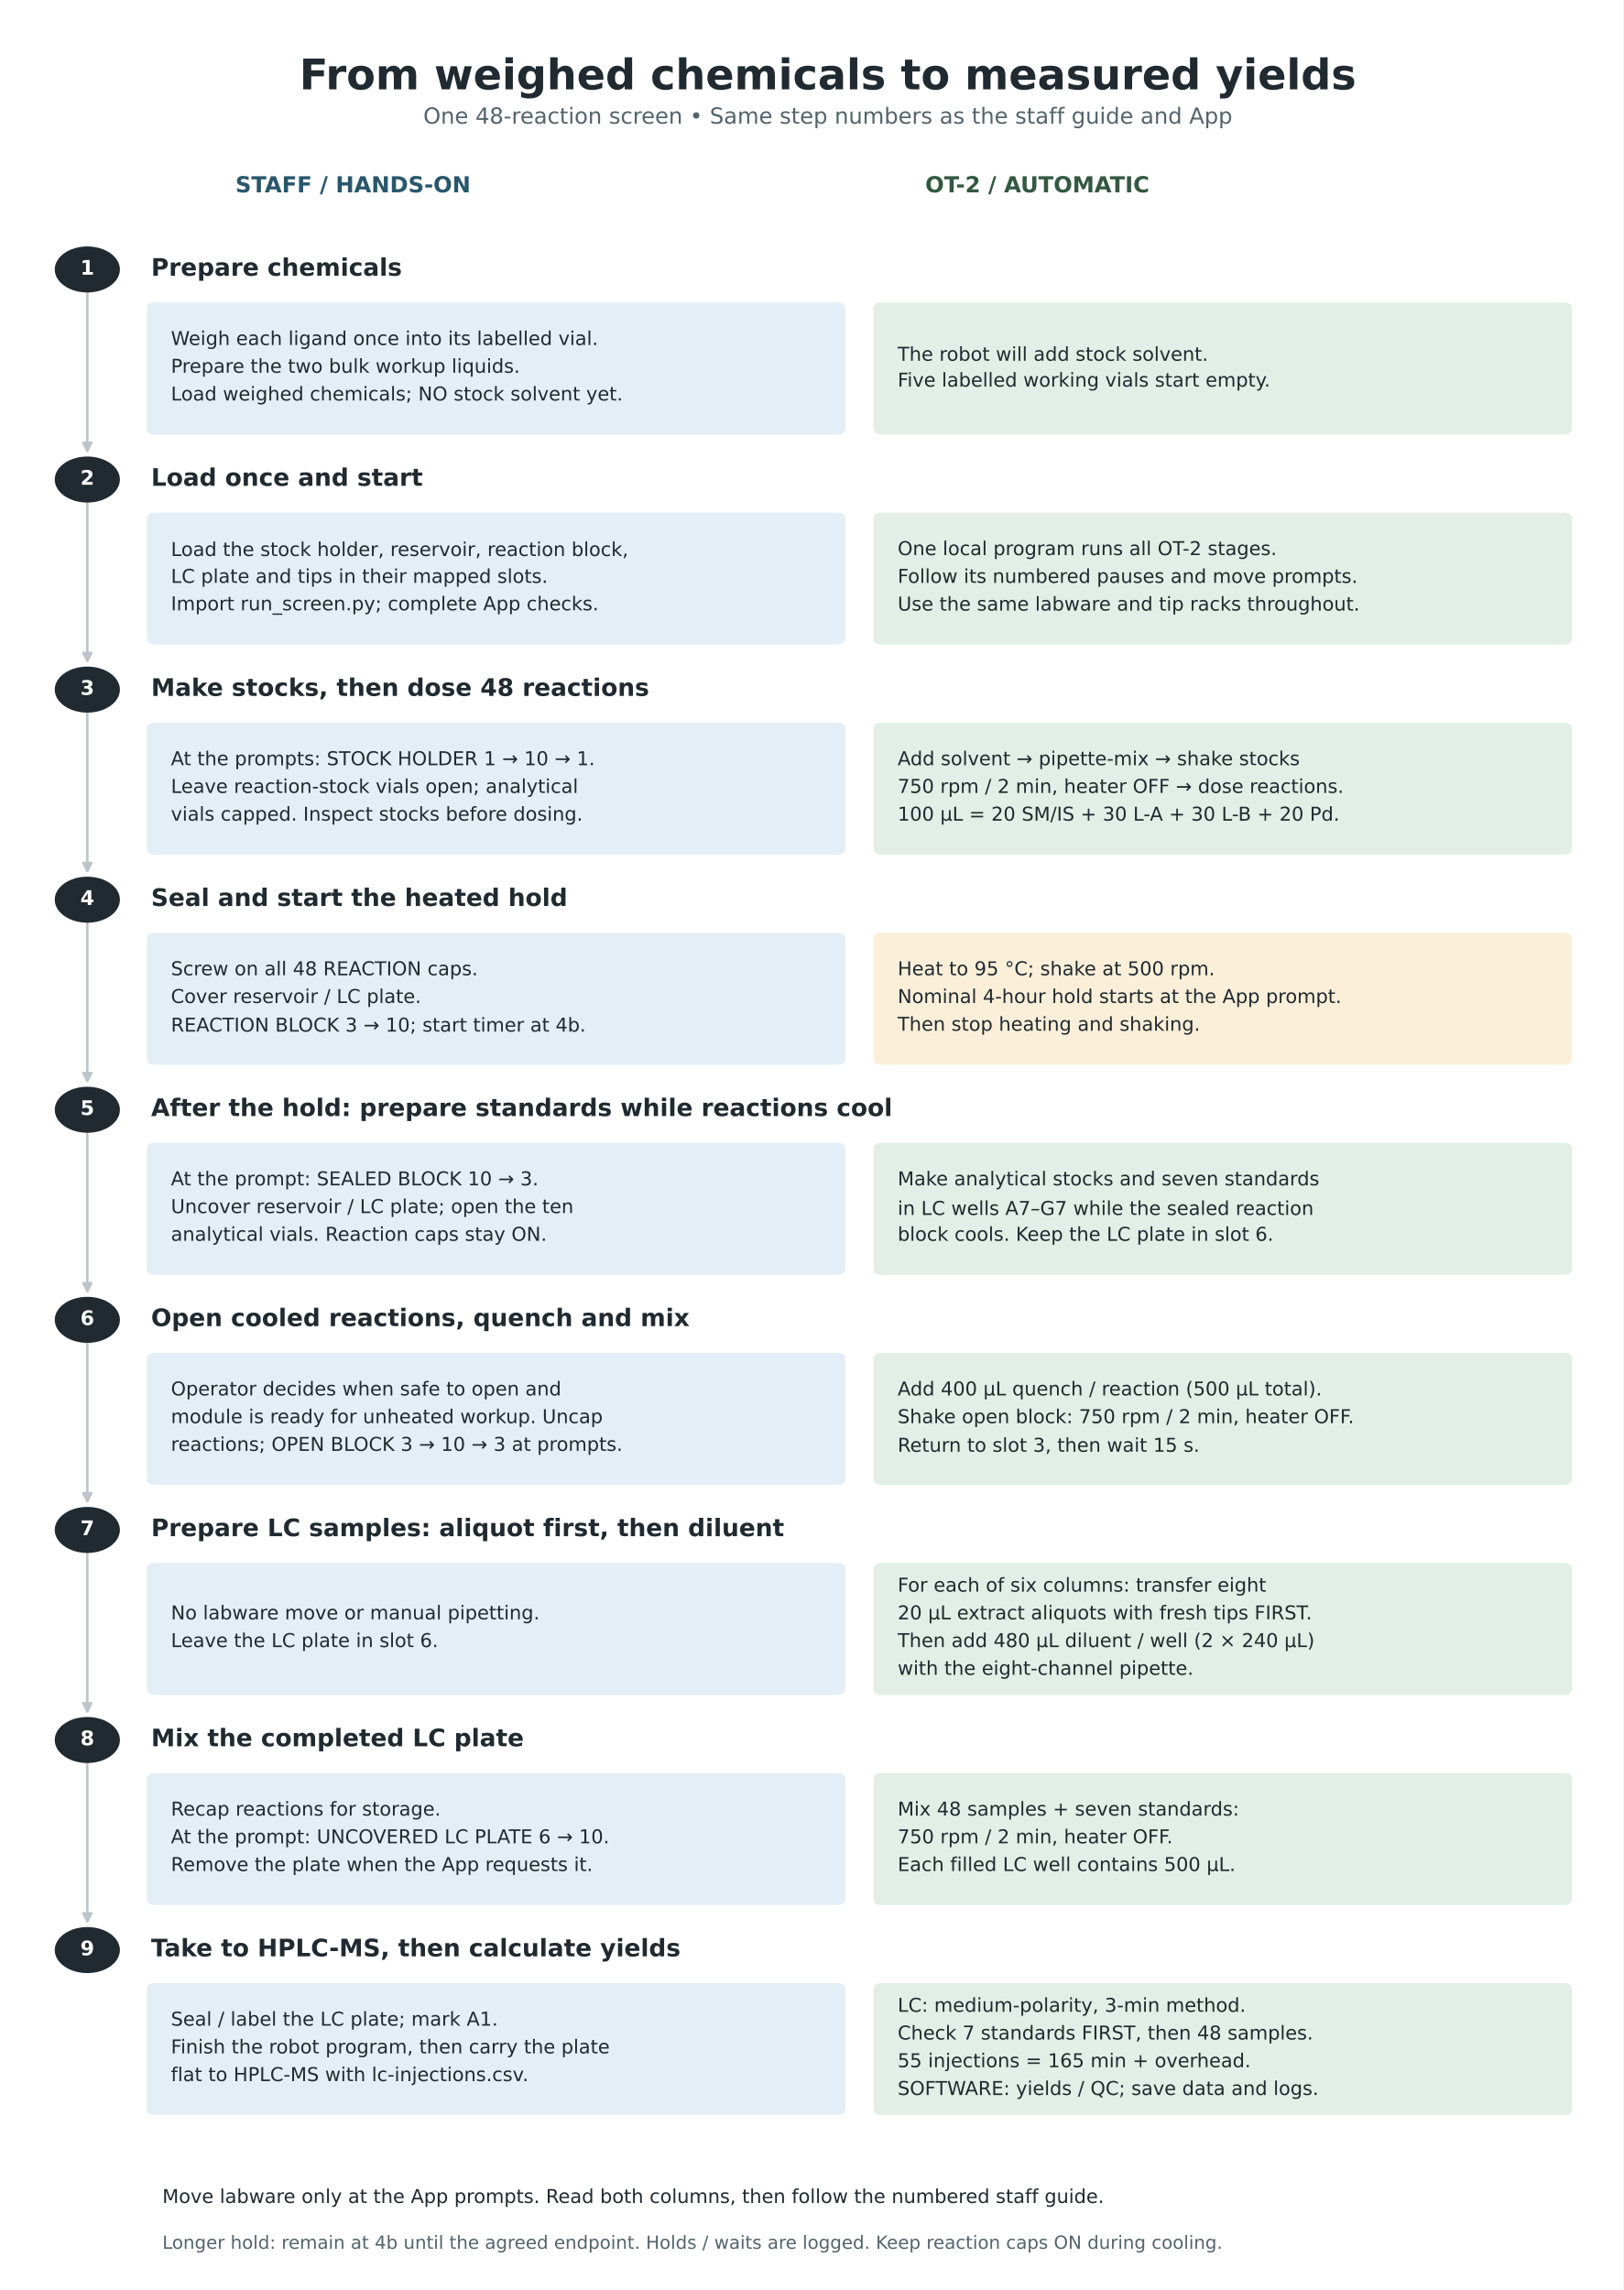
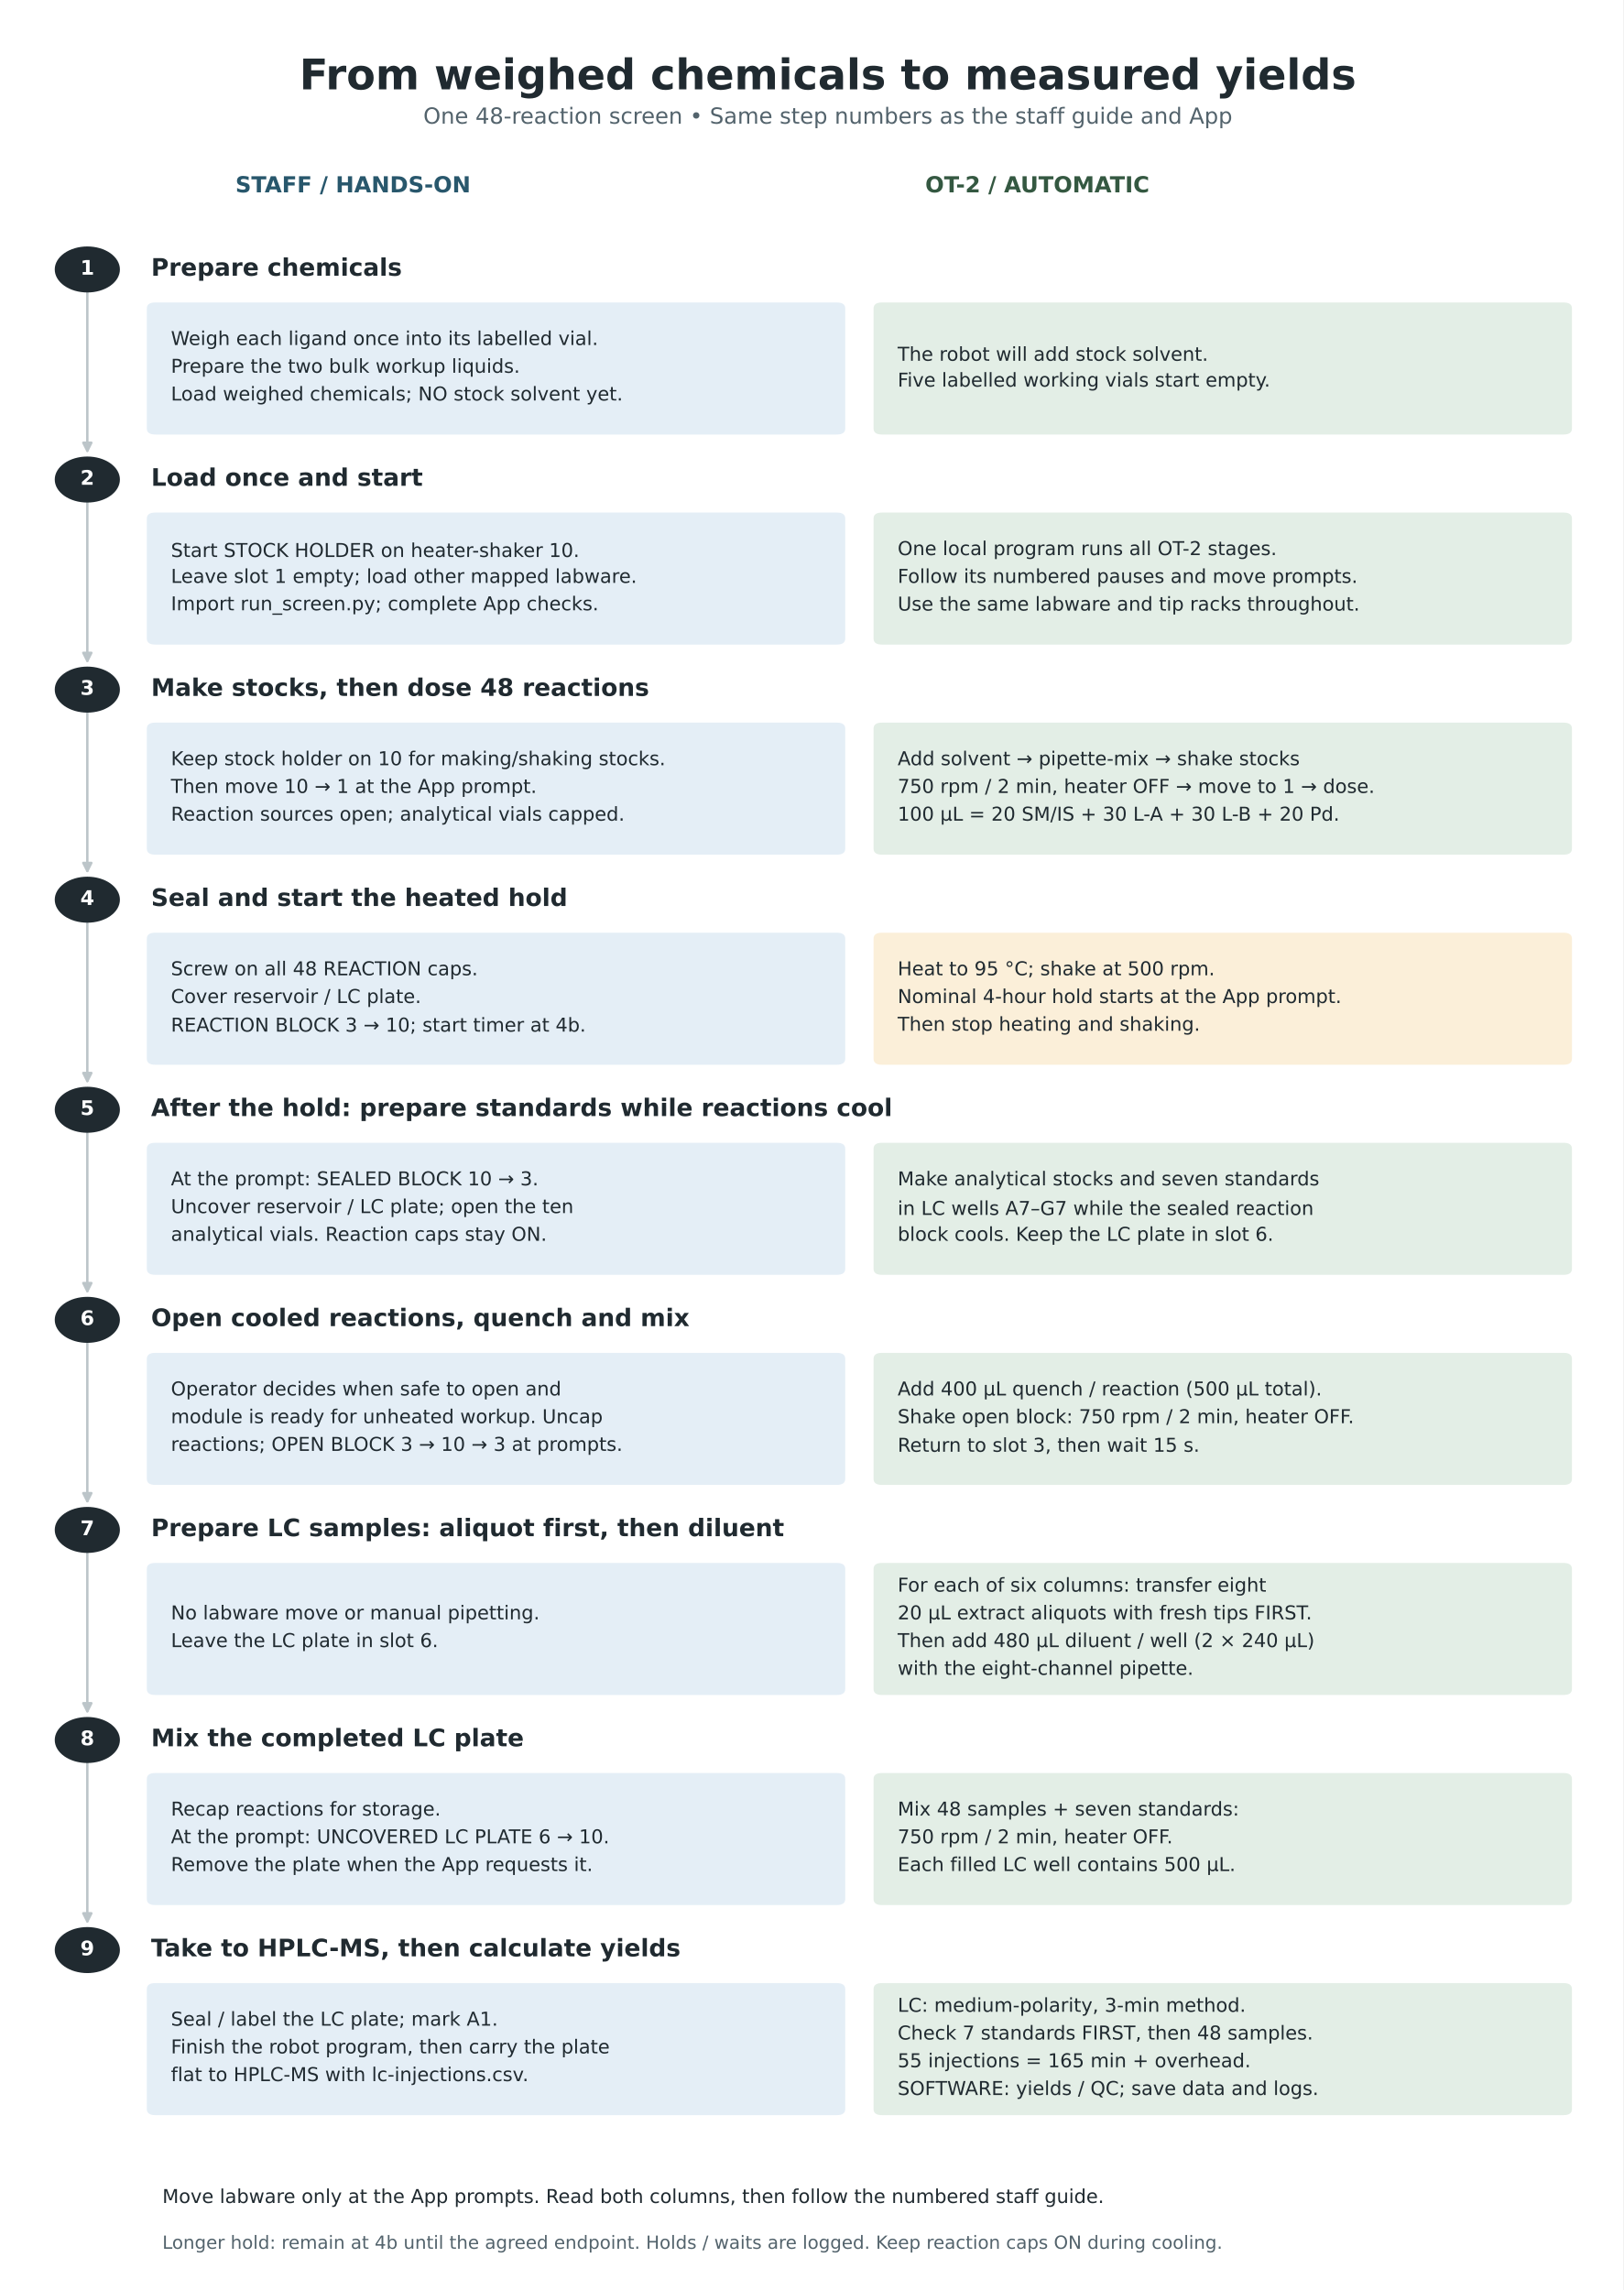
<svg xmlns="http://www.w3.org/2000/svg" width="806.4pt" height="1137.6pt" viewBox="0 0 806.4 1137.6" version="1.1">
  <defs>
    <style type="text/css">*{stroke-linejoin: round; stroke-linecap: butt}</style>
  </defs>
  <g id="figure_1">
    <g id="patch_1">
      <path d="M 0 1137.6 L 806.4 1137.6 L 806.4 0 L 0 0 z " style="fill: #ffffff" />
    </g>
    <g id="axes_1">
      <g id="patch_2">
        <path d="M 43.384 143.812 Q 43.384 184.549 43.384 223.945 " style="fill: none; stroke: #bcc5c9; stroke-width: 1.2; stroke-linecap: round" />
        <path d="M 45.384 219.945 L 43.384 223.945 L 41.384 219.945 z " style="fill: #bcc5c9; stroke: #bcc5c9; stroke-width: 1.2; stroke-linecap: round" />
      </g>
      <g id="patch_3">
        <path d="M 43.384 248.171 Q 43.384 288.909 43.384 328.305 " style="fill: none; stroke: #bcc5c9; stroke-width: 1.2; stroke-linecap: round" />
        <path d="M 45.384 324.305 L 43.384 328.305 L 41.384 324.305 z " style="fill: #bcc5c9; stroke: #bcc5c9; stroke-width: 1.2; stroke-linecap: round" />
      </g>
      <g id="patch_4">
        <path d="M 43.384 352.531 Q 43.384 393.269 43.384 432.665 " style="fill: none; stroke: #bcc5c9; stroke-width: 1.2; stroke-linecap: round" />
        <path d="M 45.384 428.665 L 43.384 432.665 L 41.384 428.665 z " style="fill: #bcc5c9; stroke: #bcc5c9; stroke-width: 1.2; stroke-linecap: round" />
      </g>
      <g id="patch_5">
        <path d="M 43.384 456.891 Q 43.384 497.629 43.384 537.025 " style="fill: none; stroke: #bcc5c9; stroke-width: 1.2; stroke-linecap: round" />
        <path d="M 45.384 533.025 L 43.384 537.025 L 41.384 533.025 z " style="fill: #bcc5c9; stroke: #bcc5c9; stroke-width: 1.2; stroke-linecap: round" />
      </g>
      <g id="patch_6">
        <path d="M 43.384 561.251 Q 43.384 601.988 43.384 641.384 " style="fill: none; stroke: #bcc5c9; stroke-width: 1.2; stroke-linecap: round" />
        <path d="M 45.384 637.384 L 43.384 641.384 L 41.384 637.384 z " style="fill: #bcc5c9; stroke: #bcc5c9; stroke-width: 1.2; stroke-linecap: round" />
      </g>
      <g id="patch_7">
        <path d="M 43.384 665.611 Q 43.384 706.348 43.384 745.744 " style="fill: none; stroke: #bcc5c9; stroke-width: 1.2; stroke-linecap: round" />
        <path d="M 45.384 741.744 L 43.384 745.744 L 41.384 741.744 z " style="fill: #bcc5c9; stroke: #bcc5c9; stroke-width: 1.2; stroke-linecap: round" />
      </g>
      <g id="patch_8">
        <path d="M 43.384 769.971 Q 43.384 810.708 43.384 850.104 " style="fill: none; stroke: #bcc5c9; stroke-width: 1.2; stroke-linecap: round" />
        <path d="M 45.384 846.104 L 43.384 850.104 L 41.384 846.104 z " style="fill: #bcc5c9; stroke: #bcc5c9; stroke-width: 1.2; stroke-linecap: round" />
      </g>
      <g id="patch_9">
        <path d="M 43.384 874.33 Q 43.384 915.068 43.384 954.464 " style="fill: none; stroke: #bcc5c9; stroke-width: 1.2; stroke-linecap: round" />
        <path d="M 45.384 950.464 L 43.384 954.464 L 41.384 950.464 z " style="fill: #bcc5c9; stroke: #bcc5c9; stroke-width: 1.2; stroke-linecap: round" />
      </g>
      <g id="patch_10">
        <path d="M 43.384 145.289 C 47.677 145.289 51.795 144.085 54.83 141.942 C 57.865 139.798 59.571 136.891 59.571 133.86 C 59.571 130.828 57.865 127.921 54.83 125.777 C 51.795 123.634 47.677 122.43 43.384 122.43 C 39.092 122.43 34.974 123.634 31.939 125.777 C 28.903 127.921 27.198 130.828 27.198 133.86 C 27.198 136.891 28.903 139.798 31.939 141.942 C 34.974 144.085 39.092 145.289 43.384 145.289 z " clip-path="url(#p7d0df95e3d)" style="fill: #202a30" />
      </g>
      <g id="patch_11">
        <path d="M 77.165 215.857 L 415.677 215.857 Q 419.9 215.857 419.9 212.875 L 419.9 153.241 Q 419.9 150.259 415.677 150.259 L 77.165 150.259 Q 72.943 150.259 72.943 153.241 L 72.943 212.875 Q 72.943 215.857 77.165 215.857 z " clip-path="url(#p7d0df95e3d)" style="fill: #e4eef6" />
      </g>
      <g id="patch_12">
        <path d="M 438.198 215.857 L 776.71 215.857 Q 780.932 215.857 780.932 212.875 L 780.932 153.241 Q 780.932 150.259 776.71 150.259 L 438.198 150.259 Q 433.975 150.259 433.975 153.241 L 433.975 212.875 Q 433.975 215.857 438.198 215.857 z " clip-path="url(#p7d0df95e3d)" style="fill: #e3eee6" />
      </g>
      <g id="patch_13">
        <path d="M 43.384 249.649 C 47.677 249.649 51.795 248.445 54.83 246.302 C 57.865 244.158 59.571 241.251 59.571 238.219 C 59.571 235.188 57.865 232.281 54.83 230.137 C 51.795 227.994 47.677 226.79 43.384 226.79 C 39.092 226.79 34.974 227.994 31.939 230.137 C 28.903 232.281 27.198 235.188 27.198 238.219 C 27.198 241.251 28.903 244.158 31.939 246.302 C 34.974 248.445 39.092 249.649 43.384 249.649 z " clip-path="url(#p7d0df95e3d)" style="fill: #202a30" />
      </g>
      <g id="patch_14">
        <path d="M 77.165 320.216 L 415.677 320.216 Q 419.9 320.216 419.9 317.235 L 419.9 257.601 Q 419.9 254.619 415.677 254.619 L 77.165 254.619 Q 72.943 254.619 72.943 257.601 L 72.943 317.235 Q 72.943 320.216 77.165 320.216 z " clip-path="url(#p7d0df95e3d)" style="fill: #e4eef6" />
      </g>
      <g id="patch_15">
        <path d="M 438.198 320.216 L 776.71 320.216 Q 780.932 320.216 780.932 317.235 L 780.932 257.601 Q 780.932 254.619 776.71 254.619 L 438.198 254.619 Q 433.975 254.619 433.975 257.601 L 433.975 317.235 Q 433.975 320.216 438.198 320.216 z " clip-path="url(#p7d0df95e3d)" style="fill: #e3eee6" />
      </g>
      <g id="patch_16">
        <path d="M 43.384 354.009 C 47.677 354.009 51.795 352.805 54.83 350.661 C 57.865 348.518 59.571 345.611 59.571 342.579 C 59.571 339.548 57.865 336.641 54.83 334.497 C 51.795 332.354 47.677 331.149 43.384 331.149 C 39.092 331.149 34.974 332.354 31.939 334.497 C 28.903 336.641 27.198 339.548 27.198 342.579 C 27.198 345.611 28.903 348.518 31.939 350.661 C 34.974 352.805 39.092 354.009 43.384 354.009 z " clip-path="url(#p7d0df95e3d)" style="fill: #202a30" />
      </g>
      <g id="patch_17">
        <path d="M 77.165 424.576 L 415.677 424.576 Q 419.9 424.576 419.9 421.595 L 419.9 361.96 Q 419.9 358.979 415.677 358.979 L 77.165 358.979 Q 72.943 358.979 72.943 361.96 L 72.943 421.595 Q 72.943 424.576 77.165 424.576 z " clip-path="url(#p7d0df95e3d)" style="fill: #e4eef6" />
      </g>
      <g id="patch_18">
        <path d="M 438.198 424.576 L 776.71 424.576 Q 780.932 424.576 780.932 421.595 L 780.932 361.96 Q 780.932 358.979 776.71 358.979 L 438.198 358.979 Q 433.975 358.979 433.975 361.96 L 433.975 421.595 Q 433.975 424.576 438.198 424.576 z " clip-path="url(#p7d0df95e3d)" style="fill: #e3eee6" />
      </g>
      <g id="patch_19">
        <path d="M 43.384 458.369 C 47.677 458.369 51.795 457.165 54.83 455.021 C 57.865 452.878 59.571 449.97 59.571 446.939 C 59.571 443.908 57.865 441 54.83 438.857 C 51.795 436.714 47.677 435.509 43.384 435.509 C 39.092 435.509 34.974 436.714 31.939 438.857 C 28.903 441 27.198 443.908 27.198 446.939 C 27.198 449.97 28.903 452.878 31.939 455.021 C 34.974 457.165 39.092 458.369 43.384 458.369 z " clip-path="url(#p7d0df95e3d)" style="fill: #202a30" />
      </g>
      <g id="patch_20">
        <path d="M 77.165 528.936 L 415.677 528.936 Q 419.9 528.936 419.9 525.954 L 419.9 466.32 Q 419.9 463.338 415.677 463.338 L 77.165 463.338 Q 72.943 463.338 72.943 466.32 L 72.943 525.954 Q 72.943 528.936 77.165 528.936 z " clip-path="url(#p7d0df95e3d)" style="fill: #e4eef6" />
      </g>
      <g id="patch_21">
        <path d="M 438.198 528.936 L 776.71 528.936 Q 780.932 528.936 780.932 525.954 L 780.932 466.32 Q 780.932 463.338 776.71 463.338 L 438.198 463.338 Q 433.975 463.338 433.975 466.32 L 433.975 525.954 Q 433.975 528.936 438.198 528.936 z " clip-path="url(#p7d0df95e3d)" style="fill: #fbefd9" />
      </g>
      <g id="patch_22">
        <path d="M 43.384 562.729 C 47.677 562.729 51.795 561.524 54.83 559.381 C 57.865 557.238 59.571 554.33 59.571 551.299 C 59.571 548.268 57.865 545.36 54.83 543.217 C 51.795 541.073 47.677 539.869 43.384 539.869 C 39.092 539.869 34.974 541.073 31.939 543.217 C 28.903 545.36 27.198 548.268 27.198 551.299 C 27.198 554.33 28.903 557.238 31.939 559.381 C 34.974 561.524 39.092 562.729 43.384 562.729 z " clip-path="url(#p7d0df95e3d)" style="fill: #202a30" />
      </g>
      <g id="patch_23">
        <path d="M 77.165 633.296 L 415.677 633.296 Q 419.9 633.296 419.9 630.314 L 419.9 570.68 Q 419.9 567.698 415.677 567.698 L 77.165 567.698 Q 72.943 567.698 72.943 570.68 L 72.943 630.314 Q 72.943 633.296 77.165 633.296 z " clip-path="url(#p7d0df95e3d)" style="fill: #e4eef6" />
      </g>
      <g id="patch_24">
        <path d="M 438.198 633.296 L 776.71 633.296 Q 780.932 633.296 780.932 630.314 L 780.932 570.68 Q 780.932 567.698 776.71 567.698 L 438.198 567.698 Q 433.975 567.698 433.975 570.68 L 433.975 630.314 Q 433.975 633.296 438.198 633.296 z " clip-path="url(#p7d0df95e3d)" style="fill: #e3eee6" />
      </g>
      <g id="patch_25">
        <path d="M 43.384 667.089 C 47.677 667.089 51.795 665.884 54.83 663.741 C 57.865 661.597 59.571 658.69 59.571 655.659 C 59.571 652.628 57.865 649.72 54.83 647.577 C 51.795 645.433 47.677 644.229 43.384 644.229 C 39.092 644.229 34.974 645.433 31.939 647.577 C 28.903 649.72 27.198 652.628 27.198 655.659 C 27.198 658.69 28.903 661.597 31.939 663.741 C 34.974 665.884 39.092 667.089 43.384 667.089 z " clip-path="url(#p7d0df95e3d)" style="fill: #202a30" />
      </g>
      <g id="patch_26">
        <path d="M 77.165 737.656 L 415.677 737.656 Q 419.9 737.656 419.9 734.674 L 419.9 675.04 Q 419.9 672.058 415.677 672.058 L 77.165 672.058 Q 72.943 672.058 72.943 675.04 L 72.943 734.674 Q 72.943 737.656 77.165 737.656 z " clip-path="url(#p7d0df95e3d)" style="fill: #e4eef6" />
      </g>
      <g id="patch_27">
        <path d="M 438.198 737.656 L 776.71 737.656 Q 780.932 737.656 780.932 734.674 L 780.932 675.04 Q 780.932 672.058 776.71 672.058 L 438.198 672.058 Q 433.975 672.058 433.975 675.04 L 433.975 734.674 Q 433.975 737.656 438.198 737.656 z " clip-path="url(#p7d0df95e3d)" style="fill: #e3eee6" />
      </g>
      <g id="patch_28">
        <path d="M 43.384 771.448 C 47.677 771.448 51.795 770.244 54.83 768.101 C 57.865 765.957 59.571 763.05 59.571 760.019 C 59.571 756.987 57.865 754.08 54.83 751.936 C 51.795 749.793 47.677 748.589 43.384 748.589 C 39.092 748.589 34.974 749.793 31.939 751.936 C 28.903 754.08 27.198 756.987 27.198 760.019 C 27.198 763.05 28.903 765.957 31.939 768.101 C 34.974 770.244 39.092 771.448 43.384 771.448 z " clip-path="url(#p7d0df95e3d)" style="fill: #202a30" />
      </g>
      <g id="patch_29">
        <path d="M 77.165 842.016 L 415.677 842.016 Q 419.9 842.016 419.9 839.034 L 419.9 779.4 Q 419.9 776.418 415.677 776.418 L 77.165 776.418 Q 72.943 776.418 72.943 779.4 L 72.943 839.034 Q 72.943 842.016 77.165 842.016 z " clip-path="url(#p7d0df95e3d)" style="fill: #e4eef6" />
      </g>
      <g id="patch_30">
        <path d="M 438.198 842.016 L 776.71 842.016 Q 780.932 842.016 780.932 839.034 L 780.932 779.4 Q 780.932 776.418 776.71 776.418 L 438.198 776.418 Q 433.975 776.418 433.975 779.4 L 433.975 839.034 Q 433.975 842.016 438.198 842.016 z " clip-path="url(#p7d0df95e3d)" style="fill: #e3eee6" />
      </g>
      <g id="patch_31">
        <path d="M 43.384 875.808 C 47.677 875.808 51.795 874.604 54.83 872.461 C 57.865 870.317 59.571 867.41 59.571 864.378 C 59.571 861.347 57.865 858.44 54.83 856.296 C 51.795 854.153 47.677 852.949 43.384 852.949 C 39.092 852.949 34.974 854.153 31.939 856.296 C 28.903 858.44 27.198 861.347 27.198 864.378 C 27.198 867.41 28.903 870.317 31.939 872.461 C 34.974 874.604 39.092 875.808 43.384 875.808 z " clip-path="url(#p7d0df95e3d)" style="fill: #202a30" />
      </g>
      <g id="patch_32">
        <path d="M 77.165 946.375 L 415.677 946.375 Q 419.9 946.375 419.9 943.394 L 419.9 883.76 Q 419.9 880.778 415.677 880.778 L 77.165 880.778 Q 72.943 880.778 72.943 883.76 L 72.943 943.394 Q 72.943 946.375 77.165 946.375 z " clip-path="url(#p7d0df95e3d)" style="fill: #e4eef6" />
      </g>
      <g id="patch_33">
        <path d="M 438.198 946.375 L 776.71 946.375 Q 780.932 946.375 780.932 943.394 L 780.932 883.76 Q 780.932 880.778 776.71 880.778 L 438.198 880.778 Q 433.975 880.778 433.975 883.76 L 433.975 943.394 Q 433.975 946.375 438.198 946.375 z " clip-path="url(#p7d0df95e3d)" style="fill: #e3eee6" />
      </g>
      <g id="patch_34">
        <path d="M 43.384 980.168 C 47.677 980.168 51.795 978.964 54.83 976.82 C 57.865 974.677 59.571 971.769 59.571 968.738 C 59.571 965.707 57.865 962.8 54.83 960.656 C 51.795 958.513 47.677 957.308 43.384 957.308 C 39.092 957.308 34.974 958.513 31.939 960.656 C 28.903 962.8 27.198 965.707 27.198 968.738 C 27.198 971.769 28.903 974.677 31.939 976.82 C 34.974 978.964 39.092 980.168 43.384 980.168 z " clip-path="url(#p7d0df95e3d)" style="fill: #202a30" />
      </g>
      <g id="patch_35">
        <path d="M 77.165 1050.735 L 415.677 1050.735 Q 419.9 1050.735 419.9 1047.754 L 419.9 988.119 Q 419.9 985.138 415.677 985.138 L 77.165 985.138 Q 72.943 985.138 72.943 988.119 L 72.943 1047.754 Q 72.943 1050.735 77.165 1050.735 z " clip-path="url(#p7d0df95e3d)" style="fill: #e4eef6" />
      </g>
      <g id="patch_36">
        <path d="M 438.198 1050.735 L 776.71 1050.735 Q 780.932 1050.735 780.932 1047.754 L 780.932 988.119 Q 780.932 985.138 776.71 985.138 L 438.198 985.138 Q 433.975 985.138 433.975 988.119 L 433.975 1047.754 Q 433.975 1050.735 438.198 1050.735 z " clip-path="url(#p7d0df95e3d)" style="fill: #e3eee6" />
      </g>
      <g id="text_1">
        <text style="font-weight: 700; font-size: 10px; font-family: 'DejaVu Sans'; text-anchor: middle; fill: #ffffff" x="43.384" y="136.457" transform="rotate(-0 43.38432 136.4573)">1</text>
      </g>
      <g id="text_2">
        <text style="font-weight: 700; font-size: 12px; font-family: 'DejaVu Sans'; text-anchor: start; fill: #202a30" x="75.054" y="136.977" transform="rotate(-0 75.05385 136.9773)">Prepare chemicals</text>
      </g>
      <g id="text_3">
        <text style="font-size: 9.5px; font-family: 'DejaVu Sans'; fill: #202a30" transform="translate(84.90659 171.4073)">Weigh each ligand once into its labelled vial.</text>
        <text style="font-size: 9.5px; font-family: 'DejaVu Sans'; fill: #202a30" transform="translate(84.90659 185.1823)">Prepare the two bulk workup liquids.</text>
        <text style="font-size: 9.5px; font-family: 'DejaVu Sans'; fill: #202a30" transform="translate(84.90659 198.9573)">Load weighed chemicals; NO stock solvent yet.</text>
      </g>
      <g id="text_4">
        <text style="font-size: 9.5px; font-family: 'DejaVu Sans'; fill: #202a30" transform="translate(445.9392 179.2151)">The robot will add stock solvent.</text>
        <text style="font-size: 9.5px; font-family: 'DejaVu Sans'; fill: #202a30" transform="translate(445.9392 192.0698)">Five labelled working vials start empty.</text>
      </g>
      <g id="text_5">
        <text style="font-weight: 700; font-size: 10px; font-family: 'DejaVu Sans'; text-anchor: middle; fill: #ffffff" x="43.384" y="240.817" transform="rotate(-0 43.38432 240.8171)">2</text>
      </g>
      <g id="text_6">
        <text style="font-weight: 700; font-size: 12px; font-family: 'DejaVu Sans'; text-anchor: start; fill: #202a30" x="75.054" y="241.337" transform="rotate(-0 75.05385 241.3371)">Load once and start</text>
      </g>
      <g id="text_7">
-         <text style="font-size: 9.5px; font-family: 'DejaVu Sans'; fill: #202a30" transform="translate(84.90659 276.2028)">Load the stock holder, reservoir, reaction block,</text>
-         <text style="font-size: 9.5px; font-family: 'DejaVu Sans'; fill: #202a30" transform="translate(84.90659 289.5421)">LC plate and tips in their mapped slots.</text>
+         <text style="font-size: 9.5px; font-family: 'DejaVu Sans'; fill: #202a30" transform="translate(84.90659 276.6874)">Start STOCK HOLDER on heater-shaker 10.</text>
+         <text style="font-size: 9.5px; font-family: 'DejaVu Sans'; fill: #202a30" transform="translate(84.90659 289.5421)">Leave slot 1 empty; load other mapped labware.</text>
        <text style="font-size: 9.5px; font-family: 'DejaVu Sans'; fill: #202a30" transform="translate(84.90659 303.185)">Import run_screen.py; complete App checks.</text>
      </g>
      <g id="text_8">
        <text style="font-size: 9.5px; font-family: 'DejaVu Sans'; fill: #202a30" transform="translate(445.9392 275.7671)">One local program runs all OT-2 stages.</text>
        <text style="font-size: 9.5px; font-family: 'DejaVu Sans'; fill: #202a30" transform="translate(445.9392 289.5421)">Follow its numbered pauses and move prompts.</text>
        <text style="font-size: 9.5px; font-family: 'DejaVu Sans'; fill: #202a30" transform="translate(445.9392 303.3171)">Use the same labware and tip racks throughout.</text>
      </g>
      <g id="text_9">
        <text style="font-weight: 700; font-size: 10px; font-family: 'DejaVu Sans'; text-anchor: middle; fill: #ffffff" x="43.384" y="345.177" transform="rotate(-0 43.38432 345.1769)">3</text>
      </g>
      <g id="text_10">
        <text style="font-weight: 700; font-size: 12px; font-family: 'DejaVu Sans'; text-anchor: start; fill: #202a30" x="75.054" y="345.697" transform="rotate(-0 75.05385 345.6969)">Make stocks, then dose 48 reactions</text>
      </g>
      <g id="text_11">
-         <text style="font-size: 9.5px; font-family: 'DejaVu Sans'; fill: #202a30" transform="translate(84.90659 380.1269)">At the prompts: STOCK HOLDER 1 → 10 → 1.</text>
-         <text style="font-size: 9.5px; font-family: 'DejaVu Sans'; fill: #202a30" transform="translate(84.90659 393.9019)">Leave reaction-stock vials open; analytical</text>
-         <text style="font-size: 9.5px; font-family: 'DejaVu Sans'; fill: #202a30" transform="translate(84.90659 407.6769)">vials capped. Inspect stocks before dosing.</text>
+         <text style="font-size: 9.5px; font-family: 'DejaVu Sans'; fill: #202a30" transform="translate(84.90659 380.1269)">Keep stock holder on 10 for making/shaking stocks.</text>
+         <text style="font-size: 9.5px; font-family: 'DejaVu Sans'; fill: #202a30" transform="translate(84.90659 393.9019)">Then move 10 → 1 at the App prompt.</text>
+         <text style="font-size: 9.5px; font-family: 'DejaVu Sans'; fill: #202a30" transform="translate(84.90659 407.6769)">Reaction sources open; analytical vials capped.</text>
      </g>
      <g id="text_12">
        <text style="font-size: 9.5px; font-family: 'DejaVu Sans'; fill: #202a30" transform="translate(445.9392 380.1269)">Add solvent → pipette-mix → shake stocks</text>
-         <text style="font-size: 9.5px; font-family: 'DejaVu Sans'; fill: #202a30" transform="translate(445.9392 393.9019)">750 rpm / 2 min, heater OFF → dose reactions.</text>
+         <text style="font-size: 9.5px; font-family: 'DejaVu Sans'; fill: #202a30" transform="translate(445.9392 393.9019)">750 rpm / 2 min, heater OFF → move to 1 → dose.</text>
        <text style="font-size: 9.5px; font-family: 'DejaVu Sans'; fill: #202a30" transform="translate(445.9392 407.6769)">100 µL = 20 SM/IS + 30 L-A + 30 L-B + 20 Pd.</text>
      </g>
      <g id="text_13">
        <text style="font-weight: 700; font-size: 10px; font-family: 'DejaVu Sans'; text-anchor: middle; fill: #ffffff" x="43.384" y="449.537" transform="rotate(-0 43.38432 449.5367)">4</text>
      </g>
      <g id="text_14">
        <text style="font-weight: 700; font-size: 12px; font-family: 'DejaVu Sans'; text-anchor: start; fill: #202a30" x="75.054" y="450.057" transform="rotate(-0 75.05385 450.0567)">Seal and start the heated hold</text>
      </g>
      <g id="text_15">
        <text style="font-size: 9.5px; font-family: 'DejaVu Sans'; fill: #202a30" transform="translate(84.90659 484.4868)">Screw on all 48 REACTION caps.</text>
        <text style="font-size: 9.5px; font-family: 'DejaVu Sans'; fill: #202a30" transform="translate(84.90659 498.2618)">Cover reservoir / LC plate.</text>
        <text style="font-size: 9.5px; font-family: 'DejaVu Sans'; fill: #202a30" transform="translate(84.90659 512.4724)">REACTION BLOCK 3 → 10; start timer at 4b.</text>
      </g>
      <g id="text_16">
        <text style="font-size: 9.5px; font-family: 'DejaVu Sans'; fill: #202a30" transform="translate(445.9392 484.4868)">Heat to 95 °C; shake at 500 rpm.</text>
        <text style="font-size: 9.5px; font-family: 'DejaVu Sans'; fill: #202a30" transform="translate(445.9392 498.2618)">Nominal 4-hour hold starts at the App prompt.</text>
        <text style="font-size: 9.5px; font-family: 'DejaVu Sans'; fill: #202a30" transform="translate(445.9392 512.0368)">Then stop heating and shaking.</text>
      </g>
      <g id="text_17">
        <text style="font-weight: 700; font-size: 10px; font-family: 'DejaVu Sans'; text-anchor: middle; fill: #ffffff" x="43.384" y="553.897" transform="rotate(-0 43.38432 553.8966)">5</text>
      </g>
      <g id="text_18">
        <text style="font-weight: 700; font-size: 12px; font-family: 'DejaVu Sans'; text-anchor: start; fill: #202a30" x="75.054" y="554.417" transform="rotate(-0 75.05385 554.4166)">After the hold: prepare standards while reactions cool</text>
      </g>
      <g id="text_19">
        <text style="font-size: 9.5px; font-family: 'DejaVu Sans'; fill: #202a30" transform="translate(84.90659 588.8466)">At the prompt: SEALED BLOCK 10 → 3.</text>
        <text style="font-size: 9.5px; font-family: 'DejaVu Sans'; fill: #202a30" transform="translate(84.90659 602.6216)">Uncover reservoir / LC plate; open the ten</text>
        <text style="font-size: 9.5px; font-family: 'DejaVu Sans'; fill: #202a30" transform="translate(84.90659 616.3966)">analytical vials. Reaction caps stay ON.</text>
      </g>
      <g id="text_20">
        <text style="font-size: 9.5px; font-family: 'DejaVu Sans'; fill: #202a30" transform="translate(445.9392 588.8466)">Make analytical stocks and seven standards</text>
        <text style="font-size: 9.5px; font-family: 'DejaVu Sans'; fill: #202a30" transform="translate(445.9392 603.5419)">in LC wells A7–G7 while the sealed reaction</text>
        <text style="font-size: 9.5px; font-family: 'DejaVu Sans'; fill: #202a30" transform="translate(445.9392 616.3966)">block cools. Keep the LC plate in slot 6.</text>
      </g>
      <g id="text_21">
        <text style="font-weight: 700; font-size: 10px; font-family: 'DejaVu Sans'; text-anchor: middle; fill: #ffffff" x="43.384" y="658.256" transform="rotate(-0 43.38432 658.2564)">6</text>
      </g>
      <g id="text_22">
        <text style="font-weight: 700; font-size: 12px; font-family: 'DejaVu Sans'; text-anchor: start; fill: #202a30" x="75.054" y="658.776" transform="rotate(-0 75.05385 658.7764)">Open cooled reactions, quench and mix</text>
      </g>
      <g id="text_23">
        <text style="font-size: 9.5px; font-family: 'DejaVu Sans'; fill: #202a30" transform="translate(84.90659 693.2064)">Operator decides when safe to open and</text>
        <text style="font-size: 9.5px; font-family: 'DejaVu Sans'; fill: #202a30" transform="translate(84.90659 706.9814)">module is ready for unheated workup. Uncap</text>
        <text style="font-size: 9.5px; font-family: 'DejaVu Sans'; fill: #202a30" transform="translate(84.90659 720.7564)">reactions; OPEN BLOCK 3 → 10 → 3 at prompts.</text>
      </g>
      <g id="text_24">
        <text style="font-size: 9.5px; font-family: 'DejaVu Sans'; fill: #202a30" transform="translate(445.9392 693.2064)">Add 400 µL quench / reaction (500 µL total).</text>
        <text style="font-size: 9.5px; font-family: 'DejaVu Sans'; fill: #202a30" transform="translate(445.9392 706.9814)">Shake open block: 750 rpm / 2 min, heater OFF.</text>
        <text style="font-size: 9.5px; font-family: 'DejaVu Sans'; fill: #202a30" transform="translate(445.9392 721.1921)">Return to slot 3, then wait 15 s.</text>
      </g>
      <g id="text_25">
        <text style="font-weight: 700; font-size: 10px; font-family: 'DejaVu Sans'; text-anchor: middle; fill: #ffffff" x="43.384" y="762.616" transform="rotate(-0 43.38432 762.6162)">7</text>
      </g>
      <g id="text_26">
        <text style="font-weight: 700; font-size: 12px; font-family: 'DejaVu Sans'; text-anchor: start; fill: #202a30" x="75.054" y="763.136" transform="rotate(-0 75.05385 763.1362)">Prepare LC samples: aliquot first, then diluent</text>
      </g>
      <g id="text_27">
        <text style="font-size: 9.5px; font-family: 'DejaVu Sans'; fill: #202a30" transform="translate(84.90659 804.4537)">No labware move or manual pipetting.</text>
        <text style="font-size: 9.5px; font-family: 'DejaVu Sans'; fill: #202a30" transform="translate(84.90659 818.2287)">Leave the LC plate in slot 6.</text>
      </g>
      <g id="text_28">
        <text style="font-size: 9.5px; font-family: 'DejaVu Sans'; fill: #202a30" transform="translate(445.9392 790.6787)">For each of six columns: transfer eight</text>
        <text style="font-size: 9.5px; font-family: 'DejaVu Sans'; fill: #202a30" transform="translate(445.9392 804.4537)">20 µL extract aliquots with fresh tips FIRST.</text>
        <text style="font-size: 9.5px; font-family: 'DejaVu Sans'; fill: #202a30" transform="translate(445.9392 818.2287)">Then add 480 µL diluent / well (2 × 240 µL)</text>
        <text style="font-size: 9.5px; font-family: 'DejaVu Sans'; fill: #202a30" transform="translate(445.9392 832.0037)">with the eight-channel pipette.</text>
      </g>
      <g id="text_29">
        <text style="font-weight: 700; font-size: 10px; font-family: 'DejaVu Sans'; text-anchor: middle; fill: #ffffff" x="43.384" y="866.976" transform="rotate(-0 43.38432 866.9761)">8</text>
      </g>
      <g id="text_30">
        <text style="font-weight: 700; font-size: 12px; font-family: 'DejaVu Sans'; text-anchor: start; fill: #202a30" x="75.054" y="867.496" transform="rotate(-0 75.05385 867.4961)">Mix the completed LC plate</text>
      </g>
      <g id="text_31">
        <text style="font-size: 9.5px; font-family: 'DejaVu Sans'; fill: #202a30" transform="translate(84.90659 901.9261)">Recap reactions for storage.</text>
        <text style="font-size: 9.5px; font-family: 'DejaVu Sans'; fill: #202a30" transform="translate(84.90659 915.7011)">At the prompt: UNCOVERED LC PLATE 6 → 10.</text>
        <text style="font-size: 9.5px; font-family: 'DejaVu Sans'; fill: #202a30" transform="translate(84.90659 929.4761)">Remove the plate when the App requests it.</text>
      </g>
      <g id="text_32">
        <text style="font-size: 9.5px; font-family: 'DejaVu Sans'; fill: #202a30" transform="translate(445.9392 901.9261)">Mix 48 samples + seven standards:</text>
        <text style="font-size: 9.5px; font-family: 'DejaVu Sans'; fill: #202a30" transform="translate(445.9392 915.7011)">750 rpm / 2 min, heater OFF.</text>
        <text style="font-size: 9.5px; font-family: 'DejaVu Sans'; fill: #202a30" transform="translate(445.9392 929.4761)">Each filled LC well contains 500 µL.</text>
      </g>
      <g id="text_33">
        <text style="font-weight: 700; font-size: 10px; font-family: 'DejaVu Sans'; text-anchor: middle; fill: #ffffff" x="43.384" y="971.336" transform="rotate(-0 43.38432 971.3359)">9</text>
      </g>
      <g id="text_34">
        <text style="font-weight: 700; font-size: 12px; font-family: 'DejaVu Sans'; text-anchor: start; fill: #202a30" x="75.054" y="971.856" transform="rotate(-0 75.05385 971.8559)">Take to HPLC-MS, then calculate yields</text>
      </g>
      <g id="text_35">
        <text style="font-size: 9.5px; font-family: 'DejaVu Sans'; fill: #202a30" transform="translate(84.90659 1006.286)">Seal / label the LC plate; mark A1.</text>
        <text style="font-size: 9.5px; font-family: 'DejaVu Sans'; fill: #202a30" transform="translate(84.90659 1020.061)">Finish the robot program, then carry the plate</text>
        <text style="font-size: 9.5px; font-family: 'DejaVu Sans'; fill: #202a30" transform="translate(84.90659 1033.836)">flat to HPLC-MS with lc-injections.csv.</text>
      </g>
      <g id="text_36">
        <text style="font-size: 9.5px; font-family: 'DejaVu Sans'; fill: #202a30" transform="translate(445.9392 999.3984)">LC: medium-polarity, 3-min method.</text>
        <text style="font-size: 9.5px; font-family: 'DejaVu Sans'; fill: #202a30" transform="translate(445.9392 1013.173)">Check 7 standards FIRST, then 48 samples.</text>
        <text style="font-size: 9.5px; font-family: 'DejaVu Sans'; fill: #202a30" transform="translate(445.9392 1026.948)">55 injections = 165 min + overhead.</text>
        <text style="font-size: 9.5px; font-family: 'DejaVu Sans'; fill: #202a30" transform="translate(445.9392 1040.723)">SOFTWARE: yields / QC; save data and logs.</text>
      </g>
    </g>
    <g id="text_37">
      <text style="font-weight: 700; font-size: 21px; font-family: 'DejaVu Sans'; text-anchor: middle; fill: #202a30" x="411.264" y="44.397" transform="rotate(-0 411.264 44.39672)">From weighed chemicals to measured yields</text>
    </g>
    <g id="text_38">
      <text style="font-size: 11px; font-family: 'DejaVu Sans'; text-anchor: middle; fill: #53636c" x="411.264" y="61.43" transform="rotate(-0 411.264 61.4304)">One 48-reaction screen  •  Same step numbers as the staff guide and App</text>
    </g>
    <g id="text_39">
      <text style="font-weight: 700; font-size: 11px; font-family: 'DejaVu Sans'; text-anchor: start; fill: #28576c" x="116.928" y="95.558" transform="rotate(-0 116.928 95.5584)">STAFF / HANDS-ON</text>
    </g>
    <g id="text_40">
      <text style="font-weight: 700; font-size: 11px; font-family: 'DejaVu Sans'; text-anchor: start; fill: #345841" x="459.648" y="95.558" transform="rotate(-0 459.648 95.5584)">OT-2 / AUTOMATIC</text>
    </g>
    <g id="text_41">
      <text style="font-size: 9.5px; font-family: 'DejaVu Sans'; text-anchor: start; fill: #202a30" x="80.64" y="1094.371" transform="rotate(-0 80.64 1094.371)">Move labware only at the App prompts. Read both columns, then follow the numbered staff guide.</text>
    </g>
    <g id="text_42">
      <text style="font-size: 9px; font-family: 'DejaVu Sans'; text-anchor: start; fill: #53636c" x="80.64" y="1117.123" transform="rotate(-0 80.64 1117.123)">Longer hold: remain at 4b until the agreed endpoint. Holds / waits are logged. Keep reaction caps ON during cooling.</text>
    </g>
  </g>
  <defs>
    <clipPath id="p7d0df95e3d">
      <rect x="20.16" y="119.448" width="774.144" height="944.208" />
    </clipPath>
  </defs>
</svg>
